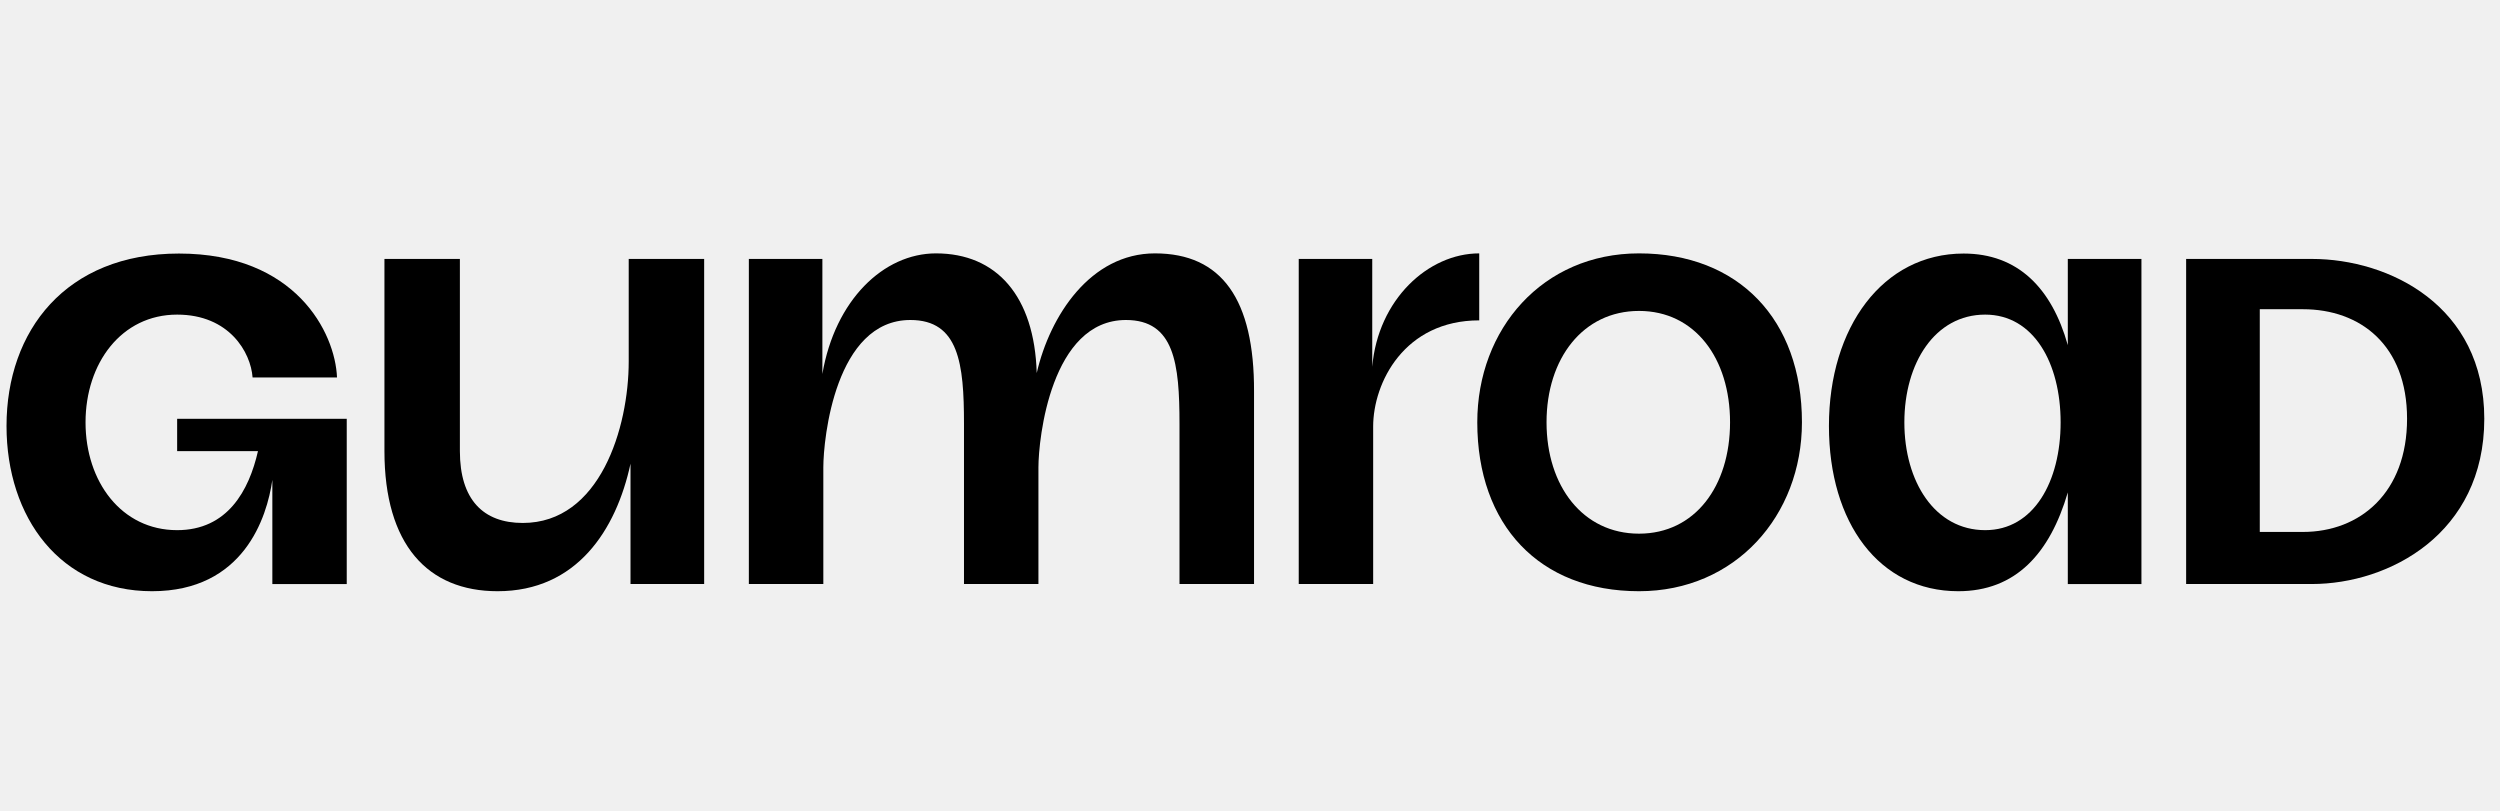
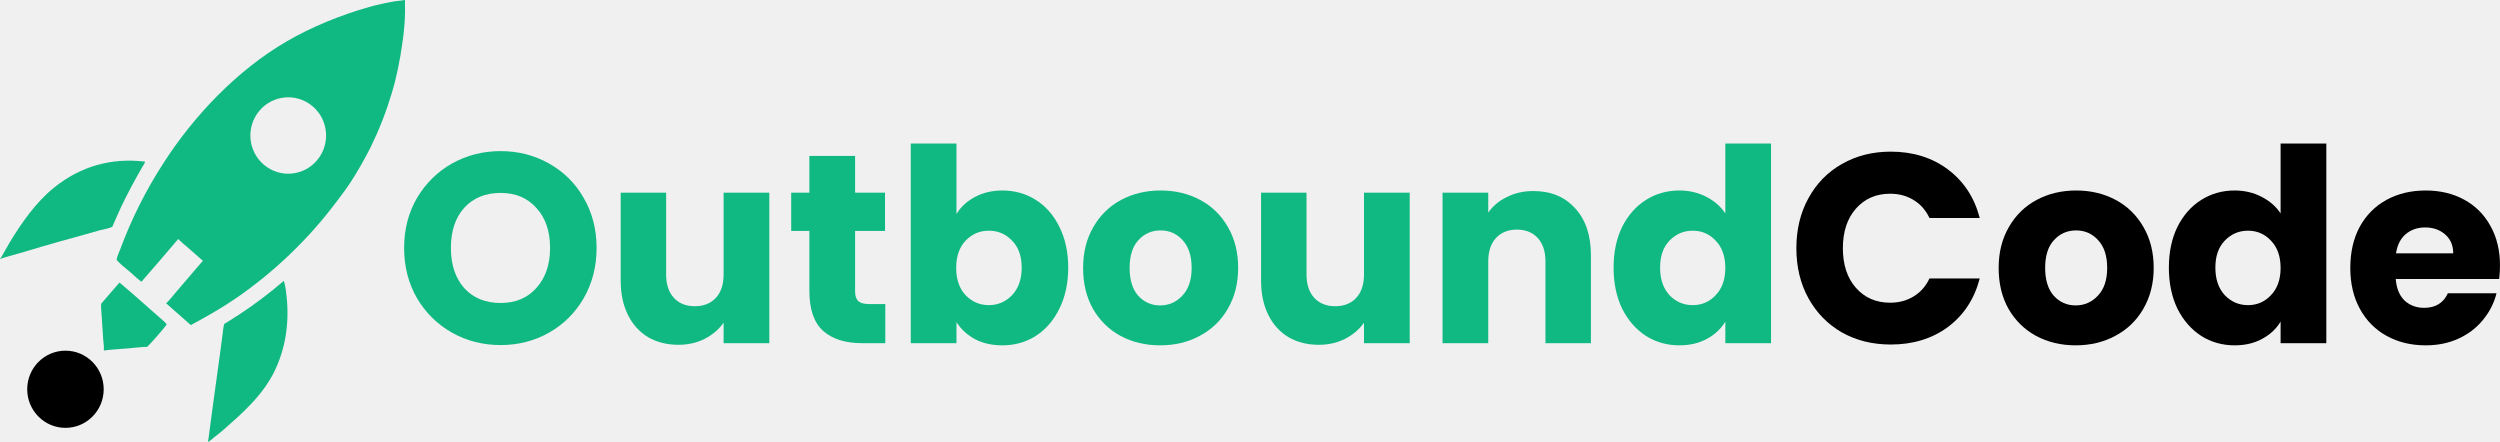
- <svg xmlns="http://www.w3.org/2000/svg" width="148" height="48" viewBox="0 0 148 48" fill="none">
-   <path d="M87.571 15C84.54 15 81.578 17.744 81.237 21.71V15.327H76.885V34.572H81.291V25.257C81.291 22.647 83.14 18.966 87.571 18.966V15Z" fill="black" />
-   <path d="M133.779 31.491V18.306H136.33C139.733 18.306 142.498 20.433 142.498 24.792C142.498 29.152 139.733 31.491 136.33 31.491H133.779ZM129.419 34.574H136.862C141.434 34.574 147.07 31.597 147.07 24.792C147.07 18.093 141.434 15.329 136.862 15.329H129.419V34.574Z" fill="black" />
-   <path d="M112.738 25.005C112.738 21.496 114.546 18.625 117.523 18.625C120.394 18.625 121.989 21.496 121.989 25.005C121.989 28.514 120.394 31.385 117.523 31.385C114.546 31.385 112.738 28.514 112.738 25.005ZM108.273 25.218C108.273 30.959 111.25 35 115.928 35C119.33 35 121.351 32.767 122.414 29.152V34.575H126.773V15.329H122.414V20.433C121.457 17.03 119.437 15.01 116.247 15.01C111.462 15.01 108.273 19.37 108.273 25.218Z" fill="black" />
-   <path d="M8.999 35C3.576 35 0.386 30.64 0.386 25.218C0.386 19.582 3.895 15.01 10.594 15.01C17.505 15.01 19.844 19.689 19.951 22.347H14.953C14.847 20.858 13.571 18.625 10.487 18.625C7.191 18.625 5.064 21.496 5.064 25.005C5.064 28.514 7.191 31.385 10.487 31.385C13.464 31.385 14.74 29.046 15.272 26.706H10.487V24.792H20.527V34.575H16.123V28.408C15.804 30.64 14.421 35 8.999 35Z" fill="black" />
-   <path d="M29.458 35C25.311 35 22.759 32.235 22.759 26.706V15.329H27.225V26.706C27.225 29.577 28.608 30.959 30.947 30.959C35.519 30.959 37.22 25.324 37.22 21.39V15.329H41.686V34.574H37.326V27.45C36.476 31.384 34.137 35 29.458 35Z" fill="black" />
-   <path d="M68.373 15C64.562 15 62.159 18.681 61.374 22.084C61.24 17.523 58.997 15 55.409 15C52.309 15 49.432 17.765 48.685 22.139V15.327H44.332V34.573H48.741V27.674C48.741 25.963 49.454 18.944 53.893 18.944C56.768 18.944 57.068 21.537 57.068 25.083V34.573H61.475V27.674C61.475 25.963 62.218 18.944 66.656 18.944C69.529 18.944 69.826 21.537 69.826 25.083V34.573H74.239V23.189C74.259 17.728 72.331 15 68.373 15Z" fill="black" />
-   <path d="M97.03 15C91.322 15 87.455 19.476 87.455 25C87.455 31.087 91.133 35 97.03 35C102.738 35 106.675 30.524 106.675 25C106.675 18.913 102.925 15 97.03 15ZM97.03 31.593C93.707 31.593 91.555 28.78 91.555 25C91.555 21.22 93.715 18.407 97.03 18.407C100.345 18.407 102.419 21.22 102.419 25C102.419 28.78 100.343 31.593 97.03 31.593Z" fill="black" />
+ <svg xmlns="http://www.w3.org/2000/svg" width="696" height="123" viewBox="0 0 696 123" fill="none">
+   <g clip-path="url(#clip0_2057_622)">
+     <path d="M139.374 96.067C134.462 96.067 129.947 94.915 125.829 92.612C121.76 90.309 118.511 87.104 116.08 82.999C113.698 78.843 112.507 74.187 112.507 69.03C112.507 63.873 113.698 59.242 116.08 55.136C118.511 51.031 121.76 47.826 125.829 45.523C129.947 43.22 134.462 42.069 139.374 42.069C144.286 42.069 148.776 43.22 152.845 45.523C156.963 47.826 160.188 51.031 162.52 55.136C164.901 59.242 166.092 63.873 166.092 69.03C166.092 74.187 164.901 78.843 162.52 82.999C160.138 87.104 156.913 90.309 152.845 92.612C148.776 94.915 144.286 96.067 139.374 96.067ZM139.374 84.351C143.542 84.351 146.866 82.949 149.347 80.145C151.877 77.341 153.142 73.636 153.142 69.03C153.142 64.374 151.877 60.669 149.347 57.915C146.866 55.111 143.542 53.709 139.374 53.709C135.157 53.709 131.783 55.086 129.252 57.84C126.772 60.593 125.531 64.324 125.531 69.03C125.531 73.686 126.772 77.416 129.252 80.22C131.783 82.974 135.157 84.351 139.374 84.351Z" fill="#10B981" />
+     <path d="M214.18 53.634V95.541H201.453V89.833C200.163 91.685 198.402 93.188 196.169 94.339C193.986 95.441 191.555 95.991 188.876 95.991C185.7 95.991 182.897 95.29 180.466 93.889C178.035 92.436 176.149 90.359 174.81 87.655C173.47 84.951 172.8 81.772 172.8 78.117V53.634H185.452V76.39C185.452 79.194 186.172 81.372 187.61 82.924C189.049 84.476 190.984 85.252 193.415 85.252C195.896 85.252 197.856 84.476 199.295 82.924C200.734 81.372 201.453 79.194 201.453 76.39V53.634H214.18Z" fill="#10B981" />
+     <path d="M246.468 84.651V95.541H239.992C235.378 95.541 231.781 94.414 229.2 92.161C226.621 89.858 225.33 86.128 225.33 80.971V64.298H220.27V53.634H225.33V43.42H238.057V53.634H246.391V64.298H238.057V81.121C238.057 82.373 238.355 83.274 238.95 83.825C239.545 84.376 240.538 84.651 241.927 84.651H246.468Z" fill="#10B981" />
+     <path d="M266.283 59.567C267.473 57.614 269.185 56.037 271.418 54.836C273.651 53.634 276.206 53.033 279.084 53.033C282.507 53.033 285.608 53.91 288.385 55.662C291.164 57.414 293.348 59.917 294.934 63.172C296.572 66.426 297.391 70.207 297.391 74.513C297.391 78.818 296.572 82.623 294.934 85.928C293.348 89.182 291.164 91.711 288.385 93.513C285.608 95.266 282.507 96.141 279.084 96.141C276.155 96.141 273.599 95.566 271.418 94.414C269.234 93.213 267.522 91.635 266.283 89.683V95.541H253.556V39.965H266.283V59.567ZM284.44 74.513C284.44 71.308 283.547 68.805 281.762 67.002C280.026 65.15 277.866 64.224 275.286 64.224C272.756 64.224 270.599 65.15 268.813 67.002C267.075 68.855 266.207 71.383 266.207 74.588C266.207 77.792 267.075 80.32 268.813 82.173C270.599 84.025 272.756 84.951 275.286 84.951C277.817 84.951 279.976 84.025 281.762 82.173C283.547 80.27 284.44 77.717 284.44 74.513Z" fill="#10B981" />
+     <path d="M322.971 96.141C318.903 96.141 315.231 95.266 311.956 93.513C308.731 91.761 306.176 89.257 304.292 86.003C302.455 82.749 301.538 78.943 301.538 74.588C301.538 70.281 302.48 66.501 304.366 63.247C306.25 59.943 308.83 57.414 312.106 55.662C315.379 53.91 319.051 53.033 323.121 53.033C327.189 53.033 330.861 53.91 334.134 55.662C337.41 57.414 339.99 59.943 341.874 63.247C343.76 66.501 344.702 70.281 344.702 74.588C344.702 78.893 343.735 82.698 341.8 86.003C339.916 89.257 337.309 91.761 333.987 93.513C330.711 95.266 327.039 96.141 322.971 96.141ZM322.971 85.026C325.403 85.026 327.462 84.125 329.149 82.323C330.885 80.52 331.753 77.942 331.753 74.588C331.753 71.233 330.91 68.654 329.223 66.852C327.585 65.05 325.551 64.148 323.121 64.148C320.64 64.148 318.581 65.05 316.943 66.852C315.305 68.604 314.486 71.183 314.486 74.588C314.486 77.942 315.281 80.52 316.869 82.323C318.505 84.125 320.541 85.026 322.971 85.026Z" fill="#10B981" />
+     <path d="M392.463 53.634V95.541H379.736V89.833C378.444 91.685 376.684 93.188 374.45 94.339C372.269 95.441 369.837 95.991 367.158 95.991C363.983 95.991 361.18 95.29 358.747 93.889C356.318 92.436 354.431 90.359 353.091 87.655C351.753 84.951 351.082 81.772 351.082 78.117V53.634H363.735V76.39C363.735 79.194 364.453 81.372 365.892 82.924C367.331 84.476 369.266 85.252 371.698 85.252C374.177 85.252 376.138 84.476 377.576 82.924C379.015 81.372 379.736 79.194 379.736 76.39V53.634H392.463Z" fill="#10B981" />
+     <path d="M426.906 53.184C431.771 53.184 435.639 54.786 438.517 57.99C441.446 61.144 442.909 65.5 442.909 71.058V95.541H430.256V72.785C430.256 69.981 429.538 67.803 428.099 66.251C426.66 64.699 424.725 63.923 422.292 63.923C419.863 63.923 417.927 64.699 416.488 66.251C415.05 67.803 414.329 69.981 414.329 72.785V95.541H401.604V53.634H414.329V59.191C415.62 57.339 417.356 55.887 419.54 54.836C421.722 53.734 424.179 53.184 426.906 53.184Z" fill="#10B981" />
+     <path d="M449.223 74.513C449.223 70.207 450.014 66.426 451.603 63.172C453.241 59.917 455.45 57.414 458.226 55.662C461.005 53.91 464.107 53.033 467.53 53.033C470.26 53.033 472.739 53.609 474.972 54.761C477.254 55.912 479.04 57.464 480.331 59.417V39.965H493.058V95.541H480.331V89.533C479.141 91.535 477.429 93.138 475.196 94.339C473.012 95.541 470.457 96.141 467.53 96.141C464.107 96.141 461.005 95.266 458.226 93.513C455.45 91.711 453.241 89.182 451.603 85.928C450.014 82.623 449.223 78.818 449.223 74.513ZM480.331 74.588C480.331 71.383 479.438 68.855 477.65 67.002C475.914 65.15 473.782 64.224 471.251 64.224C468.72 64.224 466.563 65.15 464.776 67.002C463.039 68.805 462.171 71.308 462.171 74.513C462.171 77.717 463.039 80.27 464.776 82.173C466.563 84.025 468.72 84.951 471.251 84.951C473.782 84.951 475.914 84.025 477.65 82.173C479.438 80.32 480.331 77.792 480.331 74.588Z" fill="#10B981" />
+     <path d="M500.107 69.105C500.107 63.898 501.223 59.267 503.454 55.211C505.687 51.105 508.788 47.926 512.758 45.673C516.776 43.37 521.316 42.218 526.378 42.218C532.58 42.218 537.887 43.871 542.304 47.175C546.719 50.48 549.673 54.986 551.161 60.694H537.169C536.127 58.491 534.639 56.813 532.703 55.662C530.819 54.51 528.66 53.934 526.228 53.934C522.31 53.934 519.132 55.311 516.702 58.065C514.27 60.819 513.055 64.499 513.055 69.105C513.055 73.711 514.27 77.391 516.702 80.145C519.132 82.898 522.31 84.275 526.228 84.275C528.66 84.275 530.819 83.7 532.703 82.548C534.639 81.397 536.127 79.719 537.169 77.516H551.161C549.673 83.224 546.719 87.73 542.304 91.035C537.887 94.289 532.58 95.916 526.378 95.916C521.316 95.916 516.776 94.79 512.758 92.537C508.788 90.234 505.687 87.054 503.454 82.999C501.223 78.943 500.107 74.312 500.107 69.105Z" fill="black" />
+     <path d="M577.857 96.141C573.789 96.141 570.117 95.266 566.844 93.513C563.617 91.761 561.062 89.257 559.178 86.003C557.341 82.749 556.424 78.943 556.424 74.588C556.424 70.281 557.366 66.501 559.252 63.247C561.138 59.943 563.718 57.414 566.992 55.662C570.267 53.91 573.937 53.033 578.007 53.033C582.075 53.033 585.747 53.91 589.02 55.662C592.296 57.414 594.876 59.943 596.762 63.247C598.646 66.501 599.59 70.281 599.59 74.588C599.59 78.893 598.621 82.698 596.686 86.003C594.802 89.257 592.198 91.761 588.873 93.513C585.597 95.266 581.927 96.141 577.857 96.141ZM577.857 85.026C580.289 85.026 582.348 84.125 584.035 82.323C585.771 80.52 586.639 77.942 586.639 74.588C586.639 71.233 585.796 68.654 584.109 66.852C582.471 65.05 580.437 64.148 578.007 64.148C575.526 64.148 573.467 65.05 571.829 66.852C570.191 68.604 569.372 71.183 569.372 74.588C569.372 77.942 570.167 80.52 571.755 82.323C573.393 84.125 575.427 85.026 577.857 85.026Z" fill="black" />
+     <path d="M603.811 74.513C603.811 70.207 604.605 66.426 606.191 63.172C607.829 59.917 610.038 57.414 612.817 55.662C615.594 53.91 618.695 53.033 622.118 53.033C624.848 53.033 627.33 53.609 629.56 54.761C631.843 55.912 633.631 57.464 634.919 59.417V39.965H647.646V95.541H634.919V89.533C633.729 91.535 632.017 93.138 629.784 94.339C627.603 95.541 625.047 96.141 622.118 96.141C618.695 96.141 615.594 95.266 612.817 93.513C610.038 91.711 607.829 89.182 606.191 85.928C604.605 82.623 603.811 78.818 603.811 74.513ZM634.919 74.588C634.919 71.383 634.027 68.855 632.241 67.002C630.505 65.15 628.37 64.224 625.839 64.224C623.309 64.224 621.152 65.15 619.366 67.002C617.627 68.805 616.759 71.308 616.759 74.513C616.759 77.717 617.627 80.27 619.366 82.173C621.152 84.025 623.309 84.951 625.839 84.951C628.37 84.951 630.505 84.025 632.241 82.173C634.027 80.32 634.919 77.792 634.919 74.588Z" fill="black" />
+     <path d="M696 73.912C696 75.113 695.926 76.365 695.776 77.667H666.975C667.174 80.27 667.993 82.273 669.431 83.675C670.919 85.026 672.73 85.703 674.864 85.703C678.039 85.703 680.248 84.351 681.487 81.647H695.033C694.337 84.401 693.073 86.879 691.236 89.082C689.451 91.285 687.193 93.012 684.463 94.264C681.736 95.516 678.684 96.141 675.309 96.141C671.242 96.141 667.619 95.266 664.444 93.513C661.269 91.761 658.787 89.257 657.002 86.003C655.216 82.749 654.324 78.943 654.324 74.588C654.324 70.232 655.192 66.426 656.928 63.172C658.714 59.917 661.195 57.414 664.37 55.662C667.545 53.91 671.192 53.033 675.309 53.033C679.328 53.033 682.901 53.884 686.027 55.587C689.153 57.289 691.583 59.717 693.322 62.871C695.107 66.026 696 69.706 696 73.912ZM682.975 70.532C682.975 68.329 682.232 66.576 680.742 65.275C679.254 63.973 677.395 63.322 675.162 63.322C673.027 63.322 671.217 63.948 669.729 65.2C668.29 66.451 667.398 68.229 667.048 70.532H682.975Z" fill="black" />
+     <path d="M40.333 44.987C40.339 44.998 40.346 45.009 40.35 45.02C40.43 45.276 39.976 45.887 39.831 46.134C37.663 49.844 35.64 53.64 33.768 57.512C32.886 59.37 32.101 61.268 31.258 63.145C30.435 63.587 28.971 63.788 28.029 64.043L21.654 65.835C18.213 66.788 14.765 67.742 11.339 68.747C8.286 69.642 5.246 70.598 2.172 71.423C1.42 71.614 0.701 71.809 0 72.153C0.975 70.65 1.774 69.008 2.707 67.474C6.051 61.973 10.07 56.199 15.116 52.172C22.513 46.269 30.98 43.882 40.333 44.987Z" fill="#10B981" />
+     <path d="M112.59 0L112.777 0.164C112.699 1.184 112.78 2.247 112.771 3.273C112.759 4.647 112.659 6.046 112.56 7.417C112.446 8.997 112.219 10.556 111.999 12.123C111.348 16.769 110.42 21.482 109.056 25.972C107.519 31.127 105.559 36.145 103.194 40.971C101.504 44.329 99.635 47.593 97.598 50.748C96.406 52.558 95.091 54.294 93.788 56.023C85.946 66.496 76.467 75.611 65.723 83.011C61.671 85.782 57.444 88.179 53.126 90.497C52.527 90.019 51.967 89.472 51.39 88.965L47.848 85.857C47.316 85.388 46.81 84.886 46.252 84.448C47.289 83.465 48.202 82.253 49.135 81.165L53.746 75.779C54.654 74.72 55.542 73.63 56.495 72.614C55.071 71.341 53.636 70.082 52.191 68.833C51.328 68.084 50.417 67.356 49.611 66.546C46.228 70.535 42.817 74.499 39.378 78.438C38.196 77.563 37.111 76.503 35.999 75.537C35.013 74.681 33.184 73.321 32.484 72.337C32.413 71.82 33.319 69.802 33.532 69.24C36.625 60.92 40.616 52.967 45.431 45.527C54.009 32.147 66.006 19.586 79.72 11.575C86.769 7.457 94.915 4.176 102.747 1.95C105.074 1.289 107.484 0.782 109.866 0.371C110.738 0.221 111.653 0.212 112.51 0.019C112.536 0.013 112.563 0.007 112.59 0ZM74.274 46.491C79.079 49.824 85.652 48.587 88.943 43.73C92.235 38.874 90.994 32.244 86.174 28.933C81.37 25.634 74.825 26.881 71.544 31.722C68.264 36.562 69.485 43.17 74.274 46.491Z" fill="#10B981" />
+     <path d="M79.014 78.187C79.51 79.699 79.66 81.294 79.821 82.871C80.553 90.04 79.476 97.203 76.264 103.659C73.552 109.109 69.202 113.435 64.719 117.423C63.625 118.397 62.539 119.388 61.419 120.331C60.331 121.245 59.148 122.071 58.08 123L57.91 122.851C58.114 121.921 58.198 120.945 58.323 120L59.013 114.779L61.396 97.413L61.998 92.788C62.112 91.931 62.182 91.021 62.428 90.191C63.914 89.241 65.426 88.345 66.896 87.363C71.122 84.564 75.169 81.499 79.014 78.187Z" fill="#10B981" />
+     <path d="M33.266 78.668C36.054 80.968 38.739 83.4 41.462 85.779C42.502 86.684 43.538 87.595 44.568 88.514C45.093 88.982 45.675 89.44 46.145 89.962C46.23 90.085 46.314 90.208 46.397 90.332C46.048 90.955 41.899 95.729 41.27 96.258C41.166 96.346 41.078 96.454 40.991 96.559C39.312 96.559 37.584 96.847 35.907 96.974C34.239 97.1 32.571 97.195 30.906 97.363C30.303 97.424 29.642 97.444 29.055 97.589L28.896 97.451C29.019 96.573 28.798 95.467 28.736 94.579L28.302 87.813C28.24 86.758 28.084 85.622 28.16 84.576C29.815 82.573 31.574 80.641 33.266 78.668Z" fill="#10B981" />
+     <path d="M28.869 108.371C28.869 114.304 24.103 119.114 18.223 119.114C12.343 119.114 7.576 114.304 7.576 108.371C7.576 102.437 12.343 97.627 18.223 97.627C24.103 97.627 28.869 102.437 28.869 108.371Z" fill="black" />
+   </g>
+   <defs>
+     <clipPath id="clip0_2057_622">
+       <rect width="696" height="123" fill="white" />
+     </clipPath>
+   </defs>
</svg>
